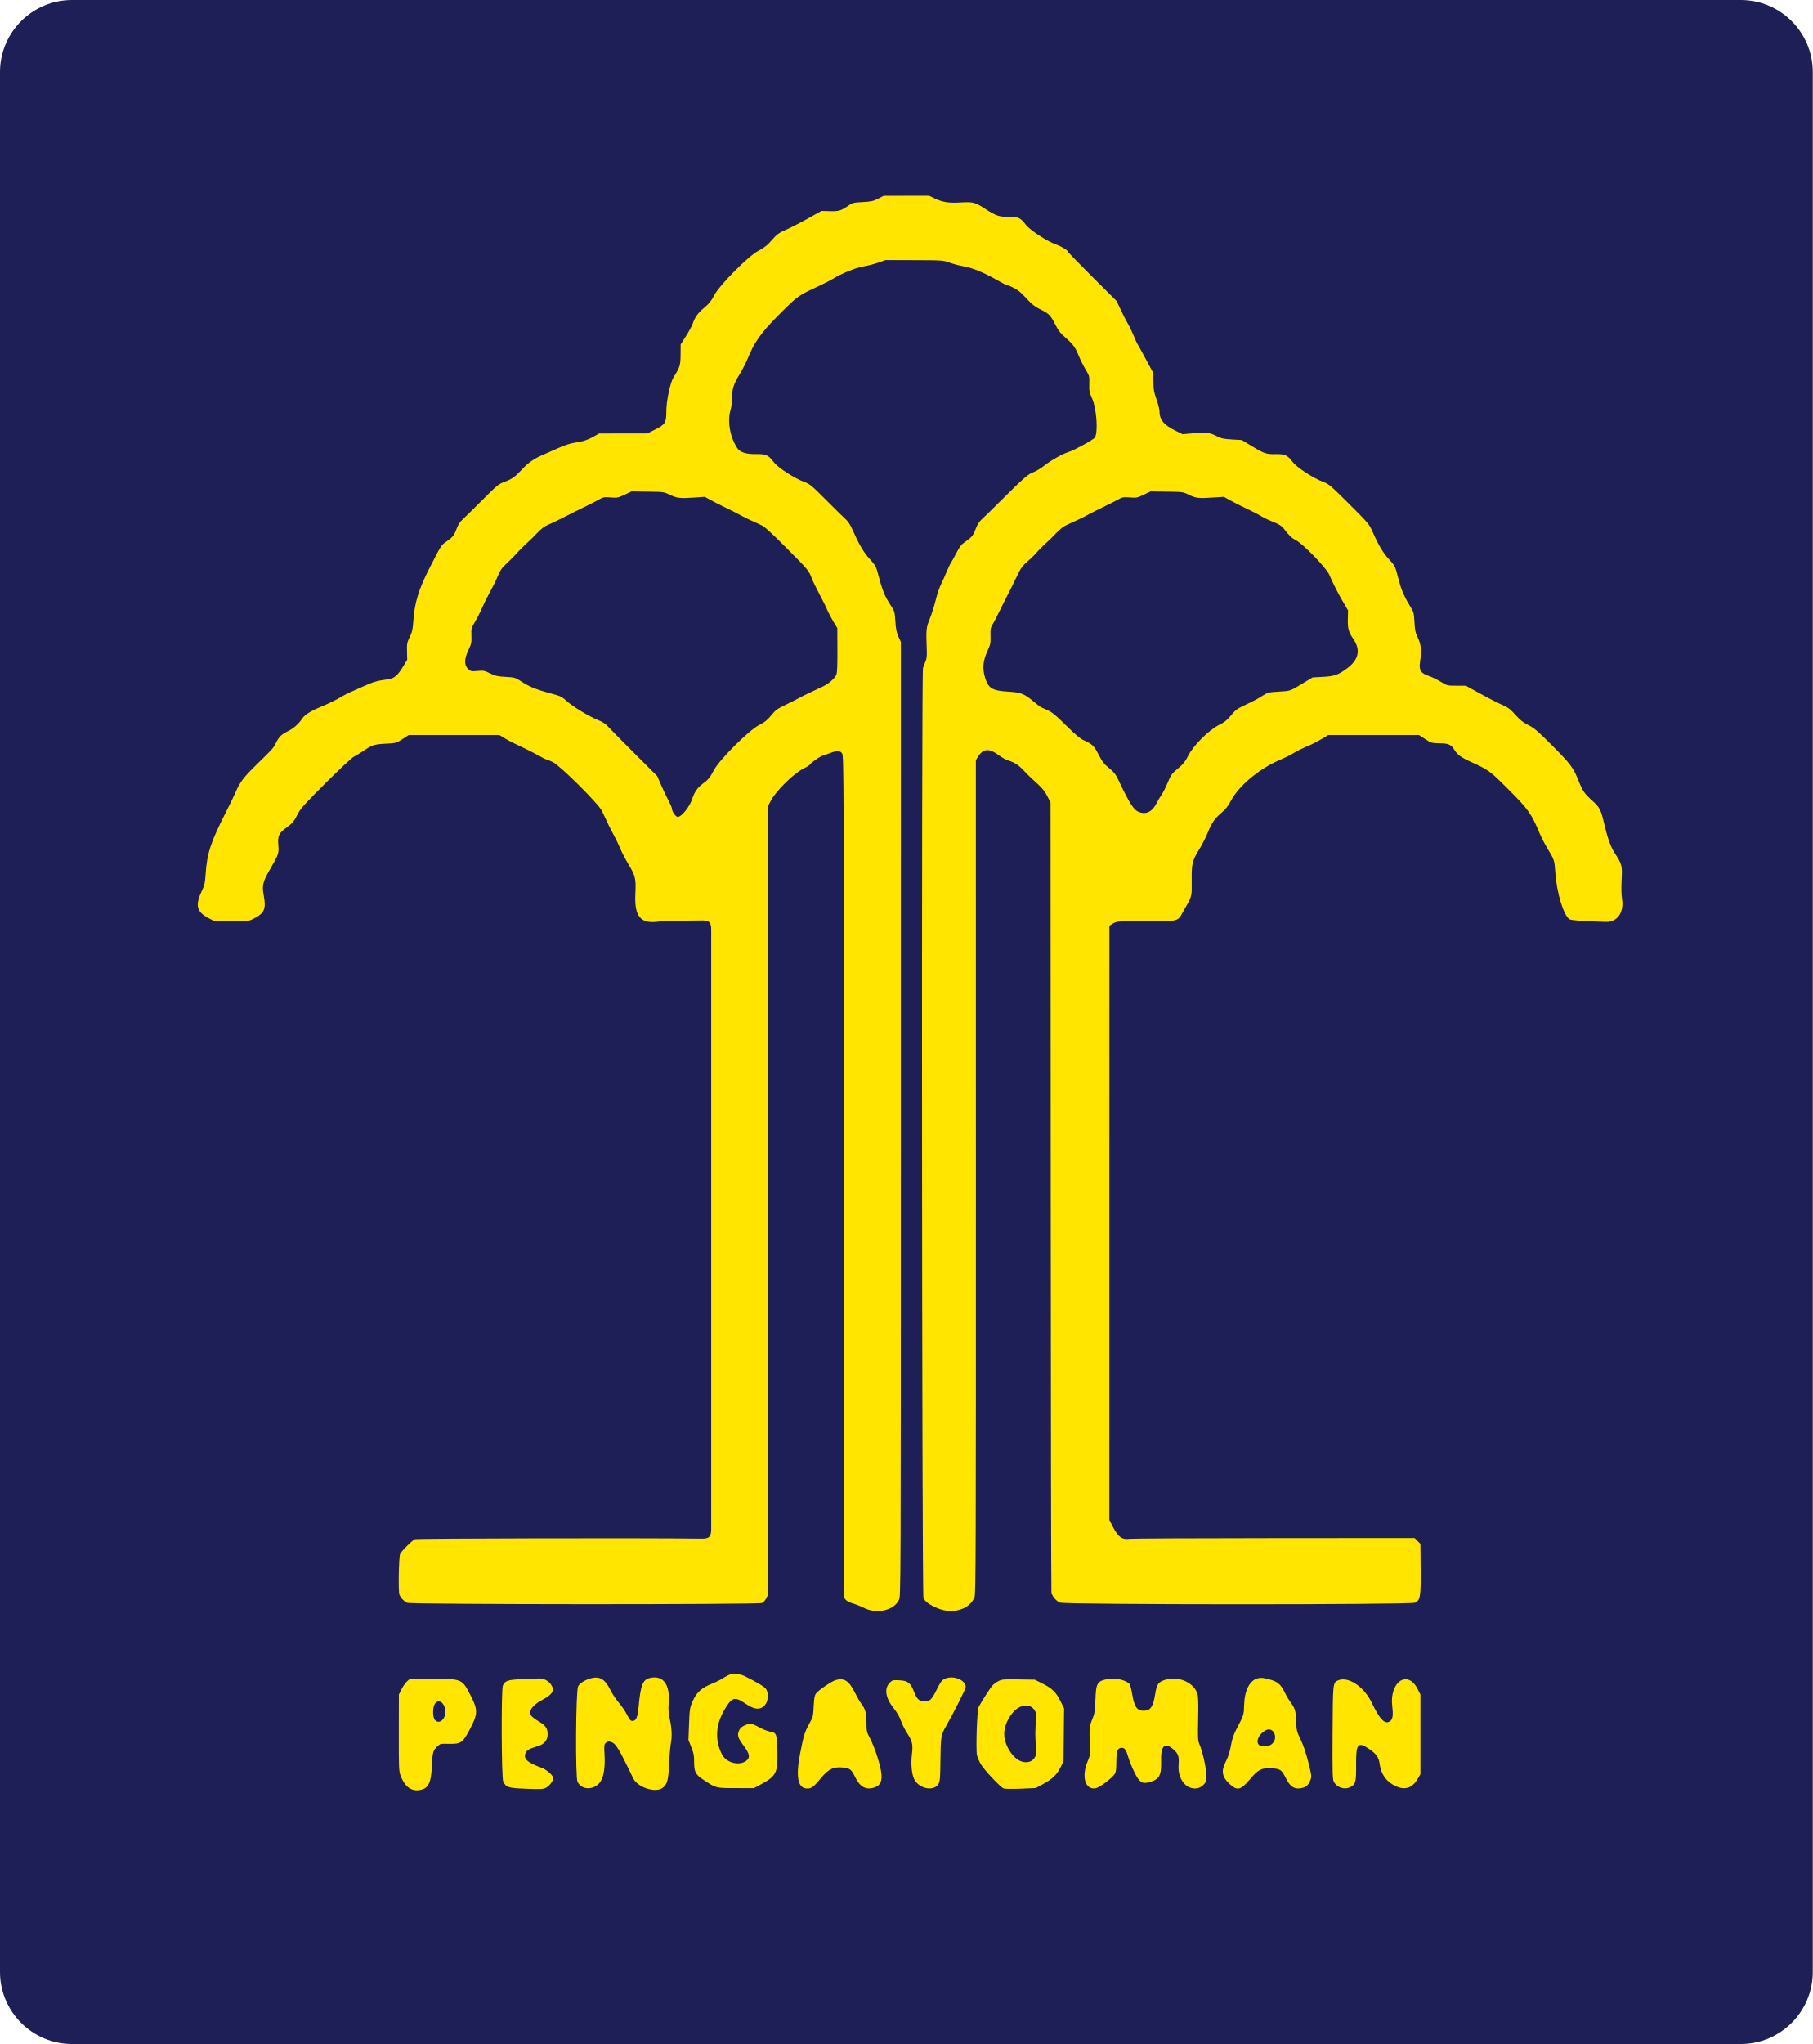
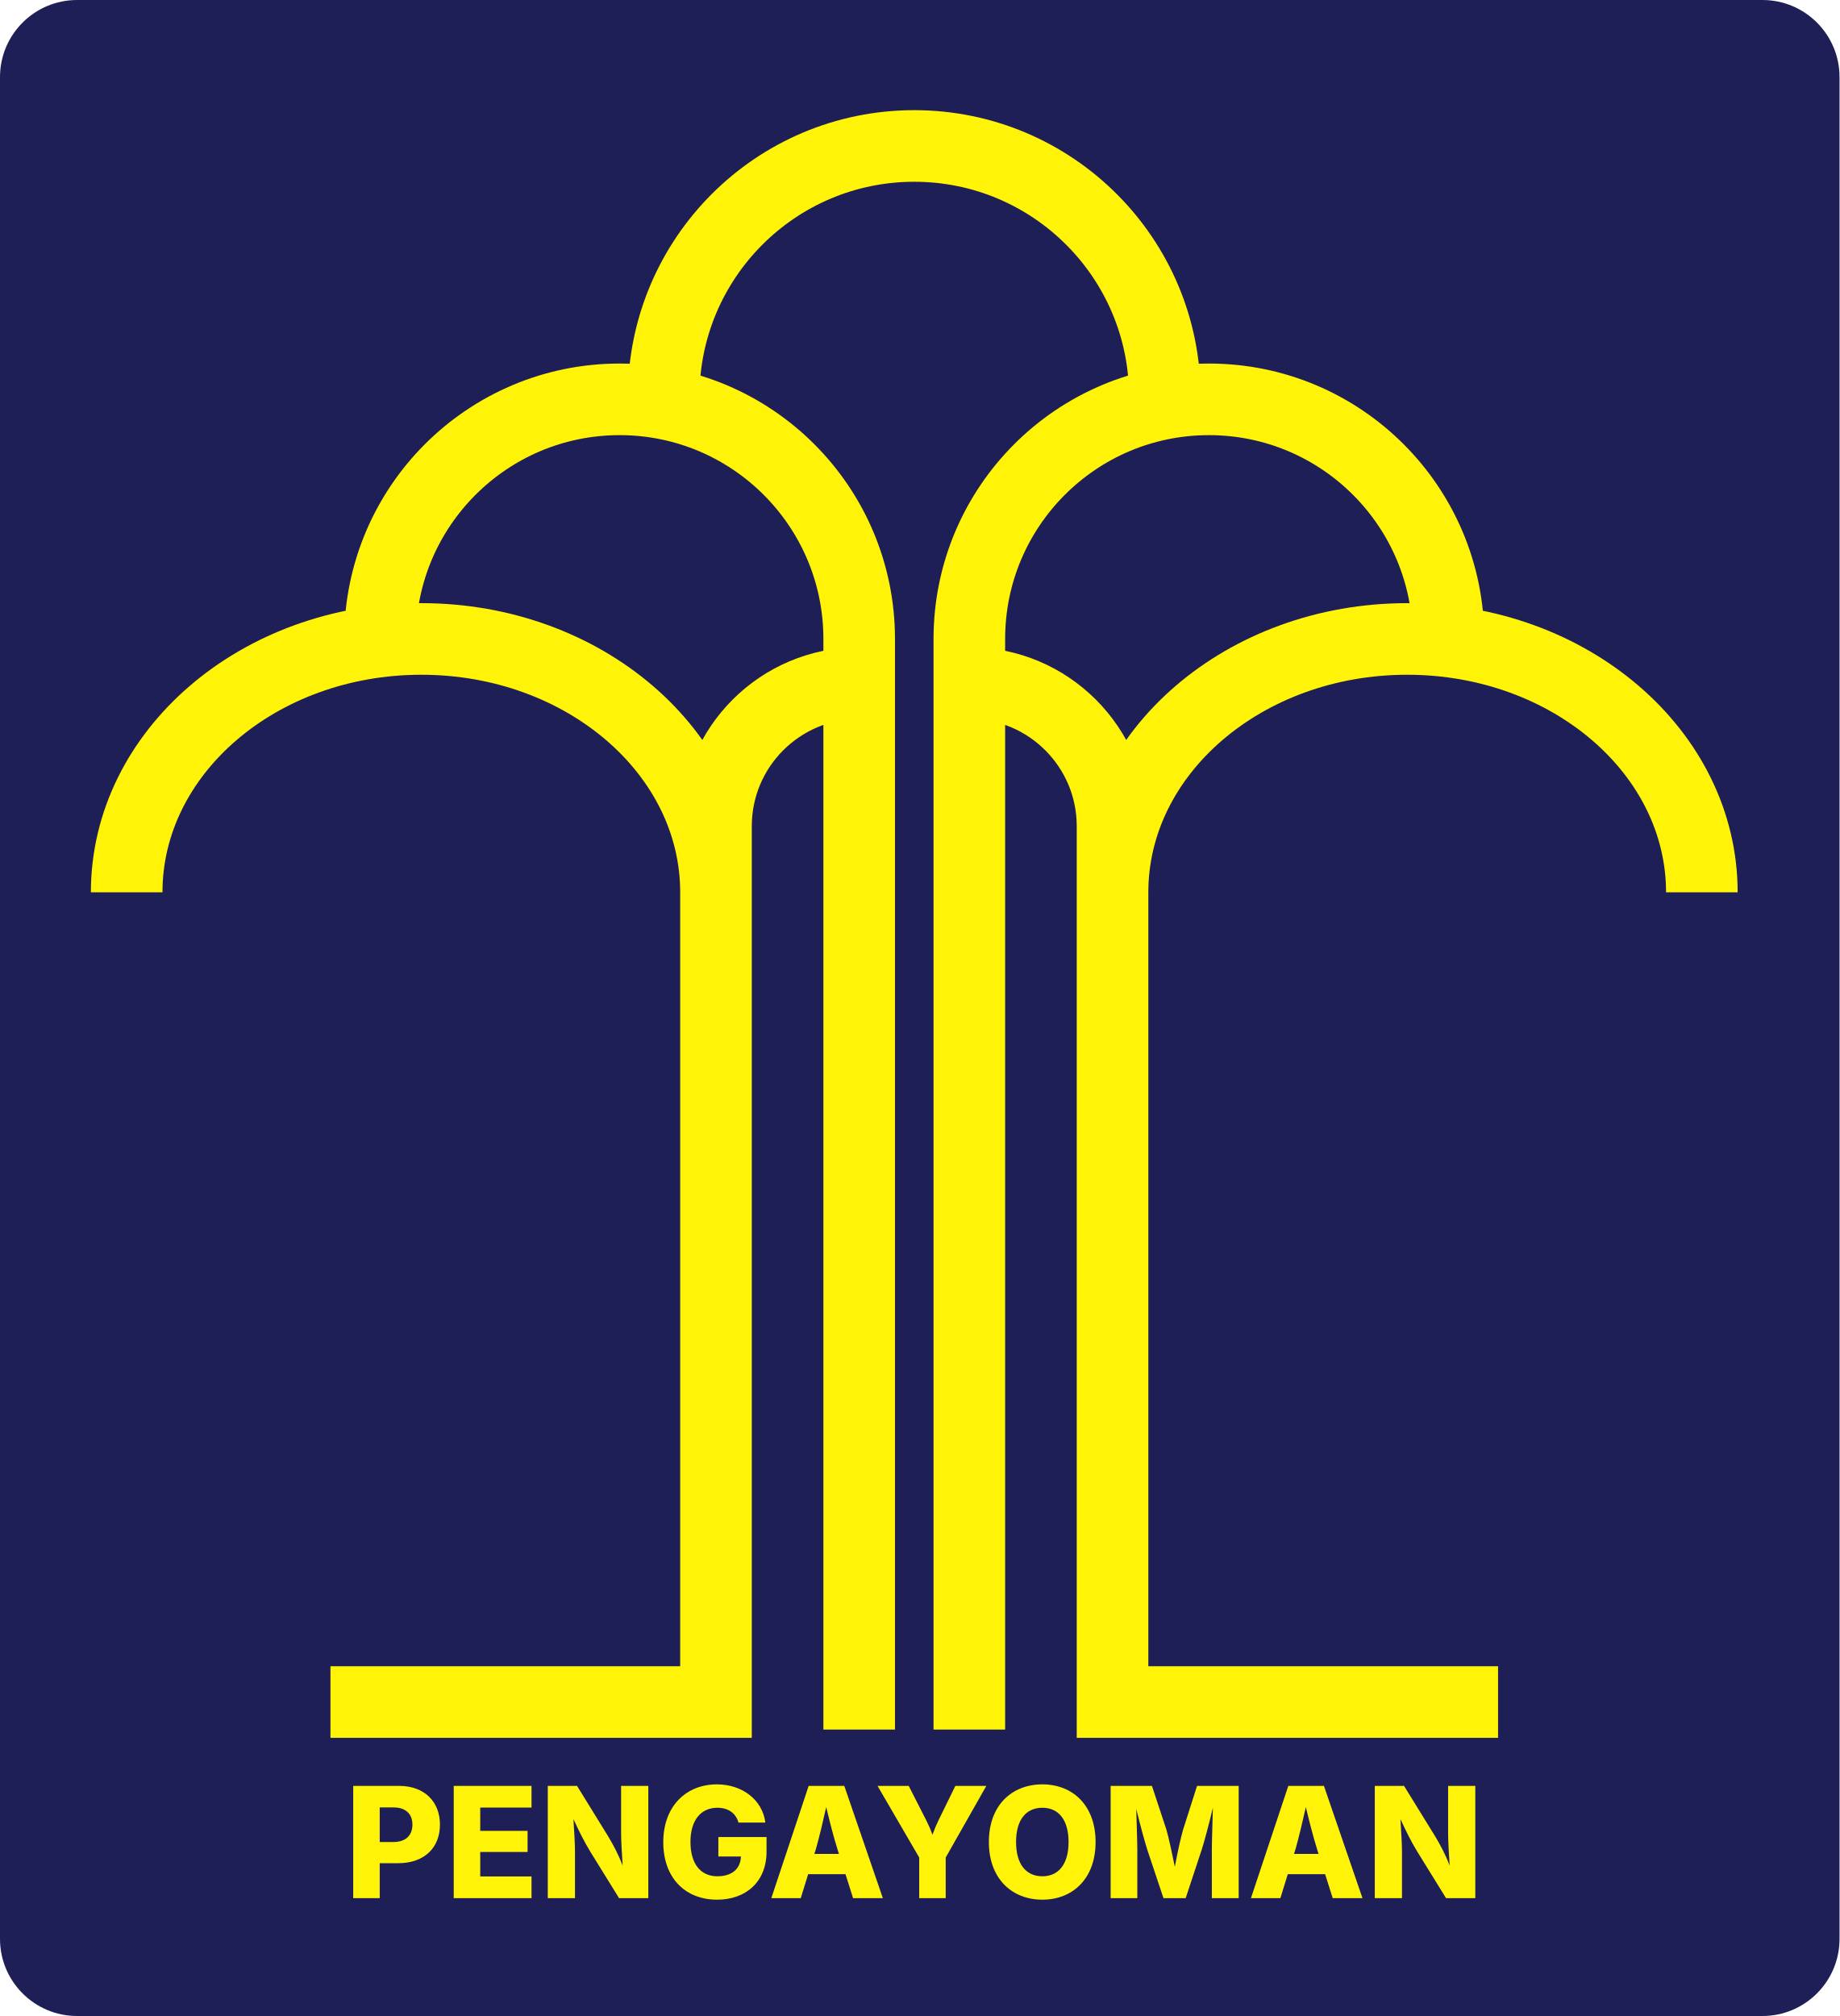
- <svg xmlns="http://www.w3.org/2000/svg" viewBox="0 0 1760 1984">
-   <rect width="1760" height="1984" rx="70" fill="#1F1F57" />
-   <g transform="translate(88 99) scale(0.9)">
-     <path d="M 849.500 104.295 C 844.265 106.990, 842.140 107.458, 832.832 107.969 C 822.615 108.530, 821.937 108.710, 816.832 112.216 C 809.305 117.384, 807.002 118.032, 797.162 117.750 L 788.453 117.500 772.977 126.125 C 764.465 130.868, 754.009 136.199, 749.743 137.971 C 744.690 140.070, 740.822 142.466, 738.644 144.846 C 736.806 146.856, 733.546 150.393, 731.401 152.707 C 729.255 155.021, 724.407 158.445, 720.627 160.316 C 710.147 165.504, 678.625 197.141, 672.776 208.342 C 669.565 214.492, 667.232 217.404, 661.962 221.842 C 654.978 227.723, 652.039 231.791, 649.452 239.156 C 648.613 241.545, 645.355 247.550, 642.213 252.500 L 636.500 261.500 636.404 272.500 C 636.304 284.085, 635.745 285.885, 628.895 296.708 C 625.224 302.509, 621.017 322.227, 621.008 333.673 C 620.998 346.120, 619.930 347.791, 608.281 353.587 L 600.500 357.457 574.500 357.479 L 548.500 357.500 542 361.216 C 538.425 363.260, 533.025 365.402, 530 365.976 C 526.975 366.551, 522.025 367.503, 519 368.092 C 515.975 368.682, 509.225 371.090, 504 373.442 C 498.775 375.795, 491.575 378.976, 488 380.510 C 478.592 384.549, 472.246 388.903, 466.006 395.602 C 458.031 404.163, 454.747 406.542, 446.697 409.592 C 439.866 412.179, 438.633 413.186, 422.438 429.409 C 413.054 438.809, 403.550 448.138, 401.318 450.140 C 398.409 452.749, 396.491 455.790, 394.551 460.868 C 391.836 467.972, 390.520 469.503, 382.221 475.216 C 378.287 477.924, 377.589 479.072, 365.639 502.500 C 353.789 525.730, 349.398 540.104, 348.070 560 C 347.476 568.887, 346.885 571.498, 344.216 577 C 341.312 582.986, 341.080 584.212, 341.281 592.500 L 341.500 601.500 337.140 608.743 C 331.441 618.211, 327.443 621.683, 321.292 622.506 C 309.248 624.118, 304.992 625.306, 295.092 629.821 C 289.267 632.478, 282.475 635.499, 280 636.535 C 277.525 637.571, 273.700 639.531, 271.500 640.891 C 265.976 644.306, 255.956 649.210, 246.832 652.963 C 237.716 656.714, 230.818 661.102, 228.517 664.614 C 224.745 670.372, 219.277 675.334, 213.560 678.190 C 205.719 682.107, 203.411 684.294, 199.985 691.053 C 196.897 697.145, 197.143 696.870, 178.101 715.500 C 164.829 728.486, 160.756 733.945, 156.091 745 C 154.815 748.025, 150.335 757.254, 146.135 765.510 C 129.453 798.303, 125.529 810.230, 124.040 832.656 C 123.411 842.134, 122.840 844.767, 120.248 850.156 C 112.429 866.414, 114.087 873.317, 127.500 880.344 L 133.500 883.487 152 883.492 C 170.408 883.497, 170.528 883.483, 176.190 880.616 C 187.451 874.913, 189.455 870.183, 186.717 855.774 C 184.692 845.113, 185.669 841.025, 193.443 827.628 C 202.740 811.607, 203.271 810.074, 202.474 801.563 C 201.569 791.903, 203.085 788.455, 210.657 782.960 C 217.910 777.695, 219.181 776.187, 223.520 767.698 C 226.499 761.871, 230.796 757.109, 253.509 734.463 C 269.758 718.262, 281.662 707.195, 284.260 705.874 C 286.592 704.689, 290.975 702.047, 294 700.004 C 303.859 693.345, 305.554 692.787, 318.069 692.074 C 329.692 691.413, 329.752 691.396, 336.394 687.069 L 343.057 682.728 391.993 682.728 L 440.930 682.728 447.715 686.819 C 451.447 689.068, 459 692.916, 464.500 695.370 C 470 697.824, 478.089 701.894, 482.476 704.416 C 486.862 706.937, 490.912 709, 491.476 709.001 C 492.039 709.001, 495.200 710.284, 498.500 711.851 C 506.467 715.635, 548.200 757.145, 551.676 764.743 C 557.253 776.933, 561.214 785.024, 564.528 791 C 566.510 794.575, 569.537 800.875, 571.255 805 C 572.973 809.125, 576.950 816.775, 580.094 822 C 587.738 834.705, 588.389 837.485, 587.617 854.104 C 586.484 878.498, 593.197 886.603, 612.351 883.968 C 616.283 883.427, 626.700 882.970, 635.500 882.952 C 644.300 882.934, 654.526 882.825, 658.224 882.710 C 667.434 882.422, 669.528 884.396, 669.435 893.276 C 669.352 901.269, 669.355 1530.445, 669.438 1538.724 C 669.523 1547.243, 667.337 1549.532, 659.223 1549.422 C 599.472 1548.611, 351.624 1549.120, 349.789 1550.057 C 346.304 1551.837, 334.957 1563.171, 333.828 1566 C 332.391 1569.601, 331.757 1606.228, 333.072 1609.698 C 334.402 1613.208, 337.661 1616.754, 341.297 1618.645 C 344.965 1620.553, 720.312 1620.726, 724.491 1618.822 C 725.855 1618.201, 727.884 1615.805, 729.001 1613.498 L 731.032 1609.303 730.984 1184.102 L 730.936 758.900 734.218 752.731 C 739.254 743.264, 758.419 724.325, 767.684 719.659 C 771.626 717.674, 775.149 715.568, 775.513 714.979 C 776.922 712.699, 786.252 706.021, 789.297 705.113 C 791.058 704.588, 794.969 703.223, 797.986 702.079 C 805.525 699.222, 808.541 699.370, 810.727 702.706 C 812.417 705.285, 812.511 726.612, 812.739 1157.456 C 812.871 1406.080, 812.984 1610.513, 812.989 1611.750 C 813.005 1615.100, 816.110 1617.599, 822.598 1619.485 C 825.786 1620.412, 831.045 1622.508, 834.282 1624.143 C 848.081 1631.108, 866.463 1626.938, 871.954 1615.596 C 873.977 1611.415, 873.978 1611.366, 874.012 1096.878 L 874.046 582.341 871.425 576.617 C 869.370 572.127, 868.651 568.584, 868.096 560.196 C 867.421 550, 867.206 549.219, 863.499 543.500 C 856.025 531.969, 854.559 528.262, 848.341 505.192 C 847.220 501.031, 845.461 498.306, 840.205 492.589 C 833.731 485.547, 828.645 476.747, 820.721 458.878 C 819.322 455.724, 816.536 451.773, 814.373 449.878 C 812.253 448.020, 802.865 438.804, 793.509 429.398 C 778.230 414.035, 775.890 412.070, 770.500 410.076 C 759.160 405.882, 741.340 394.375, 736.920 388.392 C 731.471 381.016, 728.388 379.571, 718.500 379.764 C 707.117 379.986, 700.667 377.964, 697.502 373.183 C 689.673 361.352, 686.641 343.989, 690.322 332.068 C 691.274 328.988, 692 323.321, 692 318.977 C 692 309.095, 693.472 304.503, 700.170 293.500 C 703.183 288.550, 707.098 280.904, 708.872 276.509 C 716.036 258.750, 723.600 248.248, 743.563 228.344 C 763.170 208.795, 762.804 209.055, 785.500 198.483 C 791.550 195.665, 798.334 192.197, 800.576 190.777 C 809.459 185.149, 825.090 178.812, 833.792 177.310 C 838.551 176.489, 845.832 174.611, 849.972 173.138 L 857.500 170.459 888.500 170.560 C 919.236 170.659, 919.560 170.682, 926.581 173.248 C 930.476 174.671, 937.532 176.503, 942.261 177.319 C 951.456 178.906, 964.064 184.166, 978.476 192.428 C 982.862 194.942, 986.912 197, 987.476 197.001 C 988.039 197.001, 991.200 198.284, 994.500 199.850 C 1000.640 202.766, 1002.431 204.260, 1012 214.453 C 1015.774 218.474, 1019.664 221.350, 1024.398 223.621 C 1033.145 227.816, 1035.415 229.971, 1039.548 238 C 1044.223 247.081, 1045.686 248.998, 1052.442 254.885 C 1059.905 261.389, 1062.321 264.787, 1066.090 274.084 C 1067.744 278.163, 1070.988 284.641, 1073.299 288.479 C 1077.433 295.347, 1077.497 295.593, 1077.284 303.928 C 1077.087 311.616, 1077.376 313.094, 1080.417 319.949 C 1085.251 330.845, 1086.981 356.743, 1083.227 362 C 1081.569 364.321, 1060.478 375.898, 1055.127 377.423 C 1049.262 379.096, 1035.875 386.541, 1029.331 391.771 C 1025.387 394.922, 1019.798 398.333, 1016.911 399.351 C 1011.154 401.381, 1006.762 405.244, 980.390 431.473 C 972.080 439.738, 963.484 448.117, 961.288 450.092 C 958.449 452.647, 956.508 455.745, 954.569 460.820 C 951.833 467.979, 950.534 469.492, 942.196 475.233 C 939.291 477.234, 937.093 480.184, 934.002 486.233 C 931.679 490.780, 929 495.625, 928.048 497 C 927.097 498.375, 924.841 503.100, 923.036 507.500 C 921.231 511.900, 918.510 517.975, 916.989 521 C 915.469 524.025, 913.016 531.450, 911.539 537.500 C 910.061 543.550, 907.206 552.550, 905.194 557.500 C 901.283 567.120, 901.132 568.706, 901.990 591 C 902.239 597.475, 901.898 600.453, 900.559 603.500 C 899.592 605.700, 898.393 608.850, 897.893 610.500 C 896.202 616.083, 896.710 1609.370, 898.405 1613.428 C 900.066 1617.401, 904.808 1620.814, 914.004 1624.651 C 929.904 1631.285, 948.011 1625.822, 953.465 1612.744 C 954.880 1609.352, 955.027 1565.342, 954.983 1159.415 L 954.935 709.841 957.038 706.439 C 962.888 696.973, 969.139 696.601, 980.500 705.041 C 983.250 707.084, 987.300 709.321, 989.500 710.013 C 996.757 712.295, 1000.751 714.875, 1006.661 721.101 C 1009.872 724.483, 1013.834 728.432, 1015.463 729.876 C 1025.973 739.183, 1028.842 742.441, 1032.023 748.680 L 1035.500 755.500 1035.705 1180 C 1035.818 1413.475, 1036.159 1605.812, 1036.463 1607.416 C 1037.240 1611.512, 1041.250 1616.416, 1045.451 1618.410 C 1050.517 1620.814, 1424.361 1620.899, 1429.006 1618.497 C 1434.363 1615.727, 1434.999 1611.651, 1434.735 1581.769 L 1434.500 1555.037 1431.370 1551.908 L 1428.240 1548.778 1276.870 1548.871 C 1193.616 1548.922, 1123.621 1549.243, 1121.325 1549.584 C 1112.711 1550.864, 1108.481 1547.884, 1102.595 1536.391 L 1098.954 1529.281 1098.968 1209.391 C 1098.975 1033.451, 1098.985 889.172, 1098.991 888.770 C 1098.996 888.369, 1100.912 887.020, 1103.250 885.773 C 1107.404 883.557, 1108.198 883.506, 1138.544 883.503 C 1174.475 883.500, 1172.350 884.039, 1178.426 873.384 C 1188.513 855.693, 1187.942 857.749, 1187.790 839.682 C 1187.632 820.872, 1188.161 818.752, 1196.412 805.146 C 1199.319 800.352, 1203.181 792.710, 1204.995 788.165 C 1209.217 777.585, 1212.583 772.705, 1219.937 766.500 C 1224.330 762.794, 1226.957 759.442, 1230.088 753.546 C 1238.731 737.275, 1261.225 718.583, 1283.168 709.440 C 1287.385 707.683, 1293.460 704.681, 1296.668 702.771 C 1302.420 699.344, 1306.687 697.253, 1316.500 693.050 C 1319.250 691.872, 1324.553 689.068, 1328.285 686.818 L 1335.070 682.728 1384.007 682.728 L 1432.943 682.728 1439.661 687.105 C 1446.217 691.376, 1446.586 691.484, 1454.997 691.592 C 1464.614 691.715, 1467.585 692.977, 1470.912 698.353 C 1474.259 703.760, 1478.182 706.715, 1488 711.223 C 1508.820 720.783, 1508.907 720.846, 1529.780 741.691 C 1550.901 762.784, 1554.212 767.466, 1563.231 789 C 1564.959 793.125, 1568.809 800.529, 1571.788 805.454 C 1579.022 817.412, 1579.114 817.703, 1580.065 831.500 C 1581.542 852.941, 1589.034 877.464, 1595.314 881.412 C 1597.228 882.615, 1609.814 883.532, 1634.500 884.268 C 1646.927 884.638, 1654.340 874.070, 1651.968 859.365 C 1651.270 855.041, 1651.116 847.472, 1651.550 838.915 C 1652.329 823.559, 1651.967 822.140, 1644.217 810.192 C 1639.576 803.036, 1636.241 793.658, 1632.416 777 C 1629.448 764.073, 1627.668 760.545, 1621.125 754.623 C 1611.018 745.475, 1609.601 743.426, 1604.462 730.526 C 1599.512 718.101, 1595.945 713.411, 1576.939 694.336 C 1560.982 678.322, 1557.490 675.319, 1550.995 672.028 C 1545.169 669.075, 1542.047 666.600, 1537.035 660.961 C 1532.254 655.581, 1529.142 653.061, 1525.040 651.246 C 1516.986 647.684, 1510.080 644.150, 1496 636.390 L 1483.500 629.500 1473.477 629.500 C 1463.460 629.500, 1463.451 629.498, 1456.432 625.259 C 1452.570 622.927, 1447.180 620.266, 1444.455 619.347 C 1434.700 616.056, 1432.767 613.101, 1434.130 603.564 C 1435.815 591.776, 1435.200 584.914, 1431.838 578 C 1429.112 572.394, 1428.593 570.038, 1428.063 560.870 C 1427.493 551.005, 1427.204 549.855, 1424.039 544.870 C 1418.290 535.816, 1414.320 527.165, 1412.002 518.643 C 1410.784 514.164, 1409.126 508.063, 1408.318 505.084 C 1407.168 500.847, 1405.566 498.334, 1400.958 493.535 C 1394.746 487.066, 1389.436 478.260, 1382.988 463.733 C 1379.163 455.114, 1378.668 454.524, 1357.709 433.605 C 1338.367 414.300, 1335.767 412.057, 1330.415 410.062 C 1319.135 405.857, 1301.325 394.344, 1296.773 388.316 C 1291.201 380.936, 1288.375 379.622, 1278.500 379.821 C 1268.356 380.026, 1265.899 379.203, 1252.676 371.172 L 1241.852 364.597 1231.176 363.955 C 1221.800 363.391, 1219.713 362.914, 1214.037 360.035 C 1206.845 356.386, 1203.277 356.045, 1187.243 357.473 L 1177.985 358.297 1170.366 354.531 C 1157.454 348.150, 1153.021 342.682, 1153.006 333.119 C 1153.003 331.259, 1151.546 325.634, 1149.769 320.619 C 1147.015 312.844, 1146.533 310.100, 1146.502 302 L 1146.465 292.500 1138.098 277 C 1133.497 268.475, 1129.393 261.050, 1128.979 260.500 C 1128.565 259.950, 1126.744 255.900, 1124.932 251.500 C 1123.120 247.100, 1120.363 241.416, 1118.805 238.868 C 1117.248 236.321, 1113.919 229.840, 1111.408 224.466 L 1106.842 214.694 1080.421 188.393 C 1065.889 173.928, 1054 161.640, 1054 161.088 C 1054 159.787, 1046.660 155.497, 1041.041 153.514 C 1031.511 150.152, 1013.115 138.067, 1008.773 132.316 C 1003.181 124.908, 1000.389 123.621, 990.354 123.822 C 980.361 124.022, 976.475 122.739, 965.609 115.656 C 954.192 108.215, 951.885 107.594, 938.572 108.388 C 925.613 109.160, 919.047 108.148, 910.557 104.068 L 904.500 101.158 880 101.183 L 855.500 101.207 849.500 104.295 M 576 423.525 C 568.883 426.899, 568.115 427.050, 560.961 426.490 C 553.879 425.935, 553.090 426.084, 547.961 428.938 C 544.957 430.610, 539.125 433.609, 535 435.603 C 526.152 439.881, 519.598 443.156, 507.947 449.121 C 503.243 451.529, 496.814 454.575, 493.662 455.889 C 489.555 457.601, 486.168 460.128, 481.715 464.801 C 478.297 468.389, 473.934 472.714, 472.019 474.412 C 467.564 478.365, 462.331 483.600, 458.419 488.019 C 456.724 489.934, 452.402 494.257, 448.813 497.627 C 443.388 502.721, 441.745 505.079, 439.057 511.627 C 437.280 515.957, 433.438 523.775, 430.521 529 C 427.604 534.225, 423.796 541.875, 422.059 546 C 420.321 550.125, 417.013 556.634, 414.706 560.464 C 410.595 567.289, 410.517 567.590, 410.764 575.594 C 410.997 583.174, 410.754 584.310, 407.383 591.409 C 402.819 601.020, 402.881 607.781, 407.573 611.816 C 410.179 614.058, 410.947 614.199, 417.333 613.606 C 423.778 613.007, 424.726 613.188, 430.882 616.196 C 436.580 618.980, 438.910 619.509, 447.645 620 C 457.231 620.540, 458.111 620.779, 463.645 624.343 C 474.680 631.450, 479.810 633.456, 502.879 639.680 C 506.788 640.734, 509.658 642.444, 513.379 645.935 C 519.485 651.663, 537.755 662.757, 547.391 666.587 C 552.130 668.470, 555.410 670.582, 557.891 673.346 C 559.876 675.557, 572.681 688.527, 586.347 702.169 L 611.195 726.971 615.434 736.736 C 617.766 742.106, 621.322 749.605, 623.337 753.401 C 625.352 757.196, 627 760.927, 627 761.691 C 627 765.083, 631.057 771, 633.384 771 C 637.450 771, 646.361 759.853, 648.972 751.500 C 651.087 744.733, 654.757 739.349, 659.754 735.680 C 666.286 730.886, 667.874 728.975, 672.500 720.343 C 678.618 708.927, 710.270 677.444, 721.165 671.937 C 727.299 668.837, 729.894 666.763, 734.165 661.550 C 738.933 655.729, 740.616 654.502, 750 650.002 C 755.775 647.232, 761.625 644.274, 763 643.427 C 765.401 641.948, 778.791 635.440, 789.717 630.441 C 796.056 627.541, 802.880 621.568, 804.502 617.500 C 805.325 615.437, 805.662 607.140, 805.582 590.946 L 805.466 567.392 801.128 560.212 C 798.742 556.263, 795.815 550.662, 794.624 547.766 C 793.432 544.870, 789.688 537.325, 786.302 531 C 782.917 524.675, 779.202 517.025, 778.047 514 C 774.670 505.157, 774.288 504.696, 750.668 481.016 C 732.434 462.736, 727.078 457.937, 722.798 456.045 C 713.331 451.861, 703.578 447.169, 700 445.077 C 698.075 443.952, 691.325 440.546, 685 437.509 C 678.675 434.471, 671.025 430.591, 668 428.885 L 662.500 425.785 652 426.543 C 636.059 427.694, 632.537 427.323, 625.100 423.708 C 618.530 420.515, 618.420 420.499, 601 420.235 L 583.500 419.971 576 423.525 M 1136 423.525 C 1128.883 426.899, 1128.115 427.050, 1120.961 426.490 C 1113.874 425.935, 1113.093 426.082, 1107.961 428.946 C 1104.957 430.622, 1097.775 434.241, 1092 436.990 C 1086.225 439.738, 1079.475 443.139, 1077 444.548 C 1072.423 447.154, 1062.827 451.789, 1053.128 456.080 C 1049.602 457.640, 1045.651 460.667, 1041.628 464.890 C 1038.258 468.429, 1033.938 472.714, 1032.029 474.412 C 1027.563 478.385, 1023.388 482.588, 1018.987 487.544 C 1017.055 489.720, 1012.996 493.574, 1009.968 496.108 C 1006.087 499.356, 1003.581 502.552, 1001.481 506.931 C 997.479 515.273, 990.057 530.131, 986.210 537.500 C 984.488 540.800, 981.478 546.875, 979.522 551 C 977.565 555.125, 974.737 560.525, 973.236 563 C 970.764 567.076, 970.530 568.291, 970.748 575.887 C 970.971 583.652, 970.719 584.871, 967.346 592.341 C 962.559 602.942, 961.868 610.913, 964.875 620.815 C 968.385 632.369, 972.651 634.934, 990 635.920 C 1003.404 636.682, 1007.307 638.218, 1017.264 646.648 C 1020.694 649.552, 1024.400 652.358, 1025.500 652.884 C 1026.600 653.410, 1029.975 654.942, 1033 656.289 C 1037.191 658.155, 1041.767 661.973, 1052.224 672.328 C 1062.746 682.746, 1067.288 686.530, 1071.688 688.543 C 1080.737 692.682, 1082.490 694.404, 1087.469 704.046 C 1091.382 711.620, 1093.203 713.955, 1098.589 718.302 C 1103.645 722.382, 1105.695 724.898, 1108.120 730 C 1121.352 757.836, 1125.374 763.978, 1131.743 766.080 C 1139.002 768.476, 1145.395 765.113, 1149.668 756.651 C 1151.098 753.818, 1153.626 749.521, 1155.284 747.103 C 1156.942 744.684, 1159.746 739.221, 1161.515 734.963 C 1165.556 725.236, 1166.132 724.444, 1173.762 718.107 C 1178.702 714.005, 1180.849 711.267, 1183.929 705.141 C 1189.494 694.074, 1206.054 677.503, 1217.103 671.948 C 1223.324 668.821, 1225.869 666.794, 1230.165 661.548 C 1234.843 655.835, 1236.670 654.476, 1245 650.514 C 1256.522 645.032, 1258.043 644.222, 1264.850 639.941 C 1269.828 636.811, 1270.975 636.531, 1281.350 635.914 C 1294.548 635.130, 1293.622 635.443, 1307.340 627.139 L 1318.180 620.578 1329.412 619.964 C 1342.070 619.273, 1345.999 617.858, 1355.864 610.443 C 1367.904 601.392, 1370.089 590.933, 1362.334 579.469 C 1356.901 571.437, 1355.975 568.092, 1356.222 557.389 L 1356.432 548.279 1351.478 539.889 C 1345.986 530.588, 1339.726 518.271, 1336.175 509.779 C 1333.199 502.663, 1307.865 476.485, 1300.190 472.596 C 1295.562 470.251, 1292.916 467.714, 1286.819 459.772 C 1284.826 457.176, 1282.006 455.429, 1275.819 452.958 C 1271.244 451.131, 1265.700 448.515, 1263.500 447.146 C 1259.504 444.660, 1255.119 442.419, 1241 435.650 C 1236.875 433.672, 1231.025 430.646, 1228 428.925 L 1222.500 425.796 1211.500 426.537 C 1195.322 427.627, 1192.318 427.306, 1185 423.701 C 1178.525 420.512, 1178.433 420.499, 1161 420.235 L 1143.500 419.971 1136 423.525 M 689.703 1695.959 C 688.164 1696.451, 684.730 1698.248, 682.072 1699.954 C 679.414 1701.659, 674.471 1704.140, 671.088 1705.466 C 659.310 1710.081, 653.746 1714.995, 649.547 1724.489 C 646.382 1731.646, 646.149 1733.163, 645.465 1751.014 L 644.872 1766.529 647.936 1774.181 C 650.482 1780.538, 651 1783.218, 651 1790.015 C 651 1800.943, 652.477 1803.842, 660.863 1809.378 C 674.906 1818.647, 674.104 1818.440, 696 1818.472 L 715.500 1818.500 722.659 1814.674 C 739.628 1805.605, 741.360 1802.180, 740.854 1778.687 C 740.450 1759.908, 739.964 1758.649, 732.661 1757.479 C 730.372 1757.113, 725.259 1755.055, 721.297 1752.907 C 713.136 1748.480, 711.240 1748.254, 705.212 1750.990 C 702.072 1752.415, 700.518 1753.909, 699.406 1756.572 C 697.322 1761.559, 698.184 1764.302, 704.535 1772.888 C 710.948 1781.557, 711.662 1785.548, 707.399 1788.901 C 699.778 1794.896, 685.728 1791.267, 681.049 1782.095 C 673.350 1767.006, 674.115 1750.723, 683.273 1734.704 C 691.555 1720.218, 694.618 1719.254, 706.507 1727.395 C 716.766 1734.419, 723.367 1734.507, 728.227 1727.682 C 731.227 1723.468, 731.313 1715.244, 728.397 1711.326 C 726.587 1708.894, 718.135 1703.873, 705 1697.425 C 700.868 1695.397, 693.636 1694.704, 689.703 1695.959 M 538.324 1700.439 C 532.262 1702.335, 527.012 1705.866, 525.782 1708.877 C 523.348 1714.830, 522.812 1806.798, 525.183 1811.634 C 529.975 1821.408, 544.505 1820.819, 550.489 1810.609 C 553.748 1805.047, 555.107 1794.994, 554.356 1782 C 553.789 1772.208, 553.889 1771.374, 555.834 1769.631 C 557.246 1768.366, 558.715 1767.963, 560.383 1768.381 C 566.368 1769.883, 568.952 1773.984, 585.341 1807.979 C 589.991 1817.625, 609.149 1823.932, 616.807 1818.338 C 622.031 1814.522, 623.201 1810.288, 624.043 1792.139 C 624.468 1782.987, 625.351 1772.800, 626.006 1769.500 C 627.397 1762.486, 626.905 1753.488, 624.559 1743.035 C 623.307 1737.458, 623.053 1733.399, 623.555 1726.988 C 625.120 1706.978, 618.057 1696.891, 604.288 1699.474 C 595.633 1701.097, 593.404 1706.401, 591.109 1730.819 C 590.032 1742.279, 588.409 1746, 584.490 1746 C 582.451 1746, 581.434 1744.832, 578.606 1739.250 C 576.725 1735.537, 572.721 1729.668, 569.708 1726.207 C 566.695 1722.746, 562.658 1716.671, 560.737 1712.707 C 554.830 1700.519, 548.736 1697.184, 538.324 1700.439 M 921 1700.752 C 918.143 1702.179, 916.644 1704.239, 912.837 1711.970 C 907.470 1722.871, 905.348 1725, 899.854 1725 C 894.031 1725, 891.474 1722.759, 888.423 1714.980 C 884.448 1704.849, 881.681 1702.624, 872.483 1702.159 C 865.369 1701.800, 864.939 1701.907, 862.104 1704.742 C 855.794 1711.052, 857.389 1721.210, 866.478 1732.596 C 869.984 1736.988, 872.737 1741.737, 874.042 1745.647 C 875.171 1749.028, 878.149 1755.005, 880.660 1758.930 C 886.554 1768.142, 887.257 1771.320, 885.894 1782.585 C 884.698 1792.468, 885.805 1803.789, 888.473 1808.948 C 893.929 1819.499, 909.999 1822.383, 914.767 1813.667 C 916.241 1810.974, 916.532 1807.209, 916.716 1788.500 C 916.958 1763.868, 917.431 1760.931, 922.619 1751.877 C 931.183 1736.929, 944 1711.513, 944 1709.477 C 944 1701.575, 929.991 1696.260, 921 1700.752 M 1259.185 1700.014 C 1250.514 1702.002, 1244.785 1712.920, 1244.365 1728.257 C 1244.050 1739.792, 1244.306 1738.988, 1235.604 1755.703 C 1233.203 1760.316, 1231.361 1765.711, 1230.482 1770.703 C 1228.998 1779.142, 1227.313 1784.491, 1224.218 1790.597 C 1219.391 1800.120, 1220.591 1806.603, 1228.536 1813.926 C 1236.878 1821.616, 1240.567 1820.811, 1250.435 1809.147 C 1259.618 1798.294, 1262.693 1796.698, 1273.538 1797.153 C 1283.394 1797.567, 1284.684 1798.452, 1289.569 1808.143 C 1293.737 1816.412, 1298.019 1819.483, 1304.382 1818.766 C 1310.282 1818.101, 1313.603 1815.608, 1315.618 1810.329 C 1317.335 1805.835, 1317.329 1805.774, 1313.609 1790.779 C 1311.142 1780.831, 1308.356 1772.544, 1305.382 1766.307 C 1301.127 1757.381, 1300.865 1756.327, 1300.489 1746.623 C 1300.039 1735.022, 1299.327 1732.576, 1294.481 1725.974 C 1292.589 1723.397, 1290.008 1719.087, 1288.744 1716.395 C 1283.524 1705.277, 1279.537 1702.478, 1265 1699.727 C 1263.625 1699.467, 1261.008 1699.596, 1259.185 1700.014 M 341.526 1703.111 C 339.802 1704.625, 337.070 1708.482, 335.455 1711.682 L 332.520 1717.500 332.440 1758.500 C 332.367 1796.015, 332.517 1799.937, 334.212 1804.645 C 338.351 1816.140, 345.135 1821.696, 353.834 1820.715 C 364.002 1819.569, 367.282 1813.644, 368.072 1795 C 368.702 1780.131, 369.311 1777.908, 373.968 1773.500 C 377.038 1770.595, 377.412 1770.507, 385.819 1770.718 C 399.101 1771.052, 401.270 1769.668, 408.379 1756.334 C 417.909 1738.459, 418.076 1734.466, 409.954 1718.645 C 400.677 1700.577, 400.871 1700.662, 368.581 1700.488 L 344.661 1700.359 341.526 1703.111 M 465.455 1700.925 C 450.122 1701.553, 447.042 1702.574, 444.705 1707.802 C 442.801 1712.064, 443.139 1807.469, 445.072 1811.410 C 448.164 1817.713, 450.357 1818.401, 469.803 1819.171 C 485.295 1819.784, 487.935 1819.661, 490.987 1818.186 C 494.811 1816.337, 499 1810.854, 499 1807.697 C 499 1804.769, 491.903 1798.493, 486.325 1796.489 C 470.720 1790.881, 466.165 1786.449, 469.460 1780.078 C 470.907 1777.280, 473.186 1776.094, 483 1773.031 C 489.622 1770.964, 493 1766.623, 493 1760.182 C 493 1754.047, 490.638 1750.712, 483.221 1746.375 C 479.687 1744.308, 476.126 1741.596, 475.309 1740.349 C 471.959 1735.236, 476.487 1728.892, 487.663 1723.041 C 498.242 1717.502, 500.802 1712.991, 496.782 1706.975 C 493.863 1702.606, 488.677 1699.952, 483.500 1700.177 C 481.300 1700.273, 473.180 1700.609, 465.455 1700.925 M 1098 1700.634 C 1085.755 1702.972, 1084.651 1704.711, 1083.918 1722.824 C 1083.384 1736.005, 1083.027 1738.213, 1080.412 1744.500 C 1077.338 1751.890, 1077.075 1755.280, 1078.081 1774.500 C 1078.454 1781.630, 1078.181 1783.261, 1075.565 1789.500 C 1068.548 1806.235, 1072.900 1820.742, 1084.297 1818.604 C 1088.356 1817.843, 1101.762 1807.820, 1104.682 1803.363 C 1106.062 1801.257, 1106.435 1798.448, 1106.464 1789.955 C 1106.503 1778.190, 1107.819 1775, 1112.632 1775 C 1115.517 1775, 1117.294 1777.722, 1119.485 1785.500 C 1120.415 1788.800, 1123.209 1795.692, 1125.694 1800.817 C 1131.204 1812.180, 1134.053 1814.203, 1141.674 1812.165 C 1152.785 1809.193, 1155.183 1805.083, 1154.788 1789.685 C 1154.363 1773.059, 1158.353 1768.721, 1167.293 1776.090 C 1173.241 1780.993, 1174.366 1784.067, 1173.649 1793.455 C 1172.480 1808.750, 1181.894 1820.577, 1193.710 1818.660 C 1197.976 1817.967, 1202.662 1813.816, 1203.503 1809.985 C 1204.902 1803.617, 1200.522 1781.177, 1195.711 1770.062 C 1194.484 1767.228, 1194.313 1762.664, 1194.736 1744.062 C 1195.094 1728.354, 1194.892 1720.192, 1194.071 1717.193 C 1190.705 1704.894, 1173.628 1697.100, 1159.668 1701.491 C 1151.642 1704.015, 1150.155 1706.064, 1148.390 1717.025 C 1146.176 1730.783, 1143.269 1735, 1136 1735 C 1128.740 1735, 1125.768 1730.697, 1123.549 1716.974 C 1122.731 1711.917, 1121.515 1707.121, 1120.848 1706.316 C 1117.349 1702.101, 1105.608 1699.181, 1098 1700.634 M 803.499 1702.005 C 799.119 1703.352, 784.933 1713.039, 782.570 1716.296 C 780.926 1718.561, 780.434 1721.217, 779.977 1730.296 C 779.429 1741.170, 779.285 1741.728, 775.115 1749.250 C 770.334 1757.875, 769.226 1761.491, 765.396 1780.952 C 760.564 1805.506, 762.744 1818.135, 771.932 1818.811 C 777.445 1819.217, 779.306 1817.908, 787.968 1807.539 C 796.139 1797.756, 801.411 1795.247, 811.589 1796.297 C 819.183 1797.081, 820.707 1798.285, 824.759 1806.703 C 829.807 1817.190, 836.502 1820.785, 845.425 1817.799 C 854.592 1814.733, 855.500 1806.860, 849.087 1786.040 C 846.872 1778.848, 843.246 1769.521, 841.030 1765.315 C 837.152 1757.955, 836.998 1757.305, 836.956 1748.083 C 836.907 1737.451, 835.755 1733.163, 831.423 1727.496 C 829.815 1725.394, 826.475 1719.608, 824 1714.640 C 817.982 1702.559, 812.560 1699.217, 803.499 1702.005 M 979.415 1702.990 C 977.169 1704.120, 974.206 1706.273, 972.830 1707.773 C 970.535 1710.277, 961.034 1725.086, 957.929 1731 C 956.224 1734.247, 954.768 1776.565, 956.141 1782.950 C 956.667 1785.397, 958.619 1789.897, 960.478 1792.950 C 964.585 1799.694, 981.534 1817.598, 985 1818.854 C 986.406 1819.364, 994.505 1819.463, 1003.509 1819.081 L 1019.518 1818.401 1026.879 1814.450 C 1037.262 1808.877, 1042.304 1804.117, 1046.195 1796.214 L 1049.500 1789.500 1049.805 1760.976 L 1050.110 1732.451 1046.015 1724.269 C 1041.228 1714.706, 1037.277 1710.935, 1026.223 1705.381 L 1018.500 1701.500 1001 1701.217 C 985.007 1700.959, 983.148 1701.112, 979.415 1702.990 M 1345.421 1702.365 C 1340.086 1704.782, 1340.020 1705.436, 1339.750 1759 C 1339.536 1801.382, 1339.716 1808.918, 1341 1811.410 C 1344.359 1817.927, 1352.569 1820.614, 1358.999 1817.302 C 1364.622 1814.406, 1365.300 1811.783, 1365.136 1793.571 C 1364.928 1770.507, 1366.913 1768.032, 1379.067 1776.200 C 1386.792 1781.391, 1389.591 1785.321, 1390.506 1792.261 C 1392.029 1803.805, 1397.953 1811.911, 1408.242 1816.528 C 1418.159 1820.978, 1425.819 1818.267, 1431.728 1808.216 L 1434.500 1803.500 1434.500 1760.500 L 1434.500 1717.500 1431.529 1711.636 C 1420.628 1690.121, 1400.722 1703.948, 1404.147 1730.655 C 1405.494 1741.160, 1404.456 1745.496, 1400.209 1747.111 C 1395.259 1748.993, 1389.992 1742.999, 1382.085 1726.484 C 1373.630 1708.827, 1356.310 1697.432, 1345.421 1702.365 M 371.273 1727.706 C 368.733 1731.582, 368.813 1742.031, 371.405 1744.895 C 377.151 1751.244, 385.184 1741.148, 382.018 1731.556 C 379.713 1724.570, 374.542 1722.717, 371.273 1727.706 M 1003.625 1730.436 C 994.366 1733.815, 985.500 1748.276, 985.500 1760 C 985.500 1772.268, 995.237 1787.371, 1004.808 1789.948 C 1015.264 1792.764, 1022.161 1785.405, 1019.922 1773.821 C 1019.463 1771.444, 1019.087 1765.225, 1019.087 1760 C 1019.087 1754.775, 1019.463 1748.556, 1019.922 1746.179 C 1022.229 1734.243, 1014.269 1726.553, 1003.625 1730.436 M 1267.500 1756.162 C 1260.060 1760.259, 1256.409 1768.605, 1260.553 1772.044 C 1262.995 1774.071, 1270.653 1773.649, 1273.788 1771.315 C 1281.996 1765.204, 1276.245 1751.347, 1267.500 1756.162" fill="#FFE500" fill-rule="evenodd" />
-   </g>
+ <svg xmlns="http://www.w3.org/2000/svg" viewBox="0 0 167 183" width="167" height="183">
+   <rect width="167" height="183" rx="7" fill="#1F1F57" />
+   <path d="M60.25 36 A22.75 22.75 0 0 1 105.75 36 M34.5 58 A21.75 21.75 0 0 1 78 58 V157 M11.5 81 A26.75 23 0 0 1 65 81 V154.5 H30 M65 81 V75 A13 13 0 0 1 78 62 M131.5 58 A21.75 21.75 0 0 0 88 58 V157 M154.5 81 A26.75 23 0 0 0 101 81 V154.5 H136 M101 81 V75 A13 13 0 0 0 88 62" fill="none" stroke="#FFF307" stroke-width="6.5" stroke-linejoin="miter" stroke-linecap="butt" />
+   <text x="83" y="172.3" text-anchor="middle" font-family="Inter" font-weight="800" font-size="14" fill="#FFF307" textLength="104.5" lengthAdjust="spacingAndGlyphs">PENGAYOMAN</text>
</svg>
